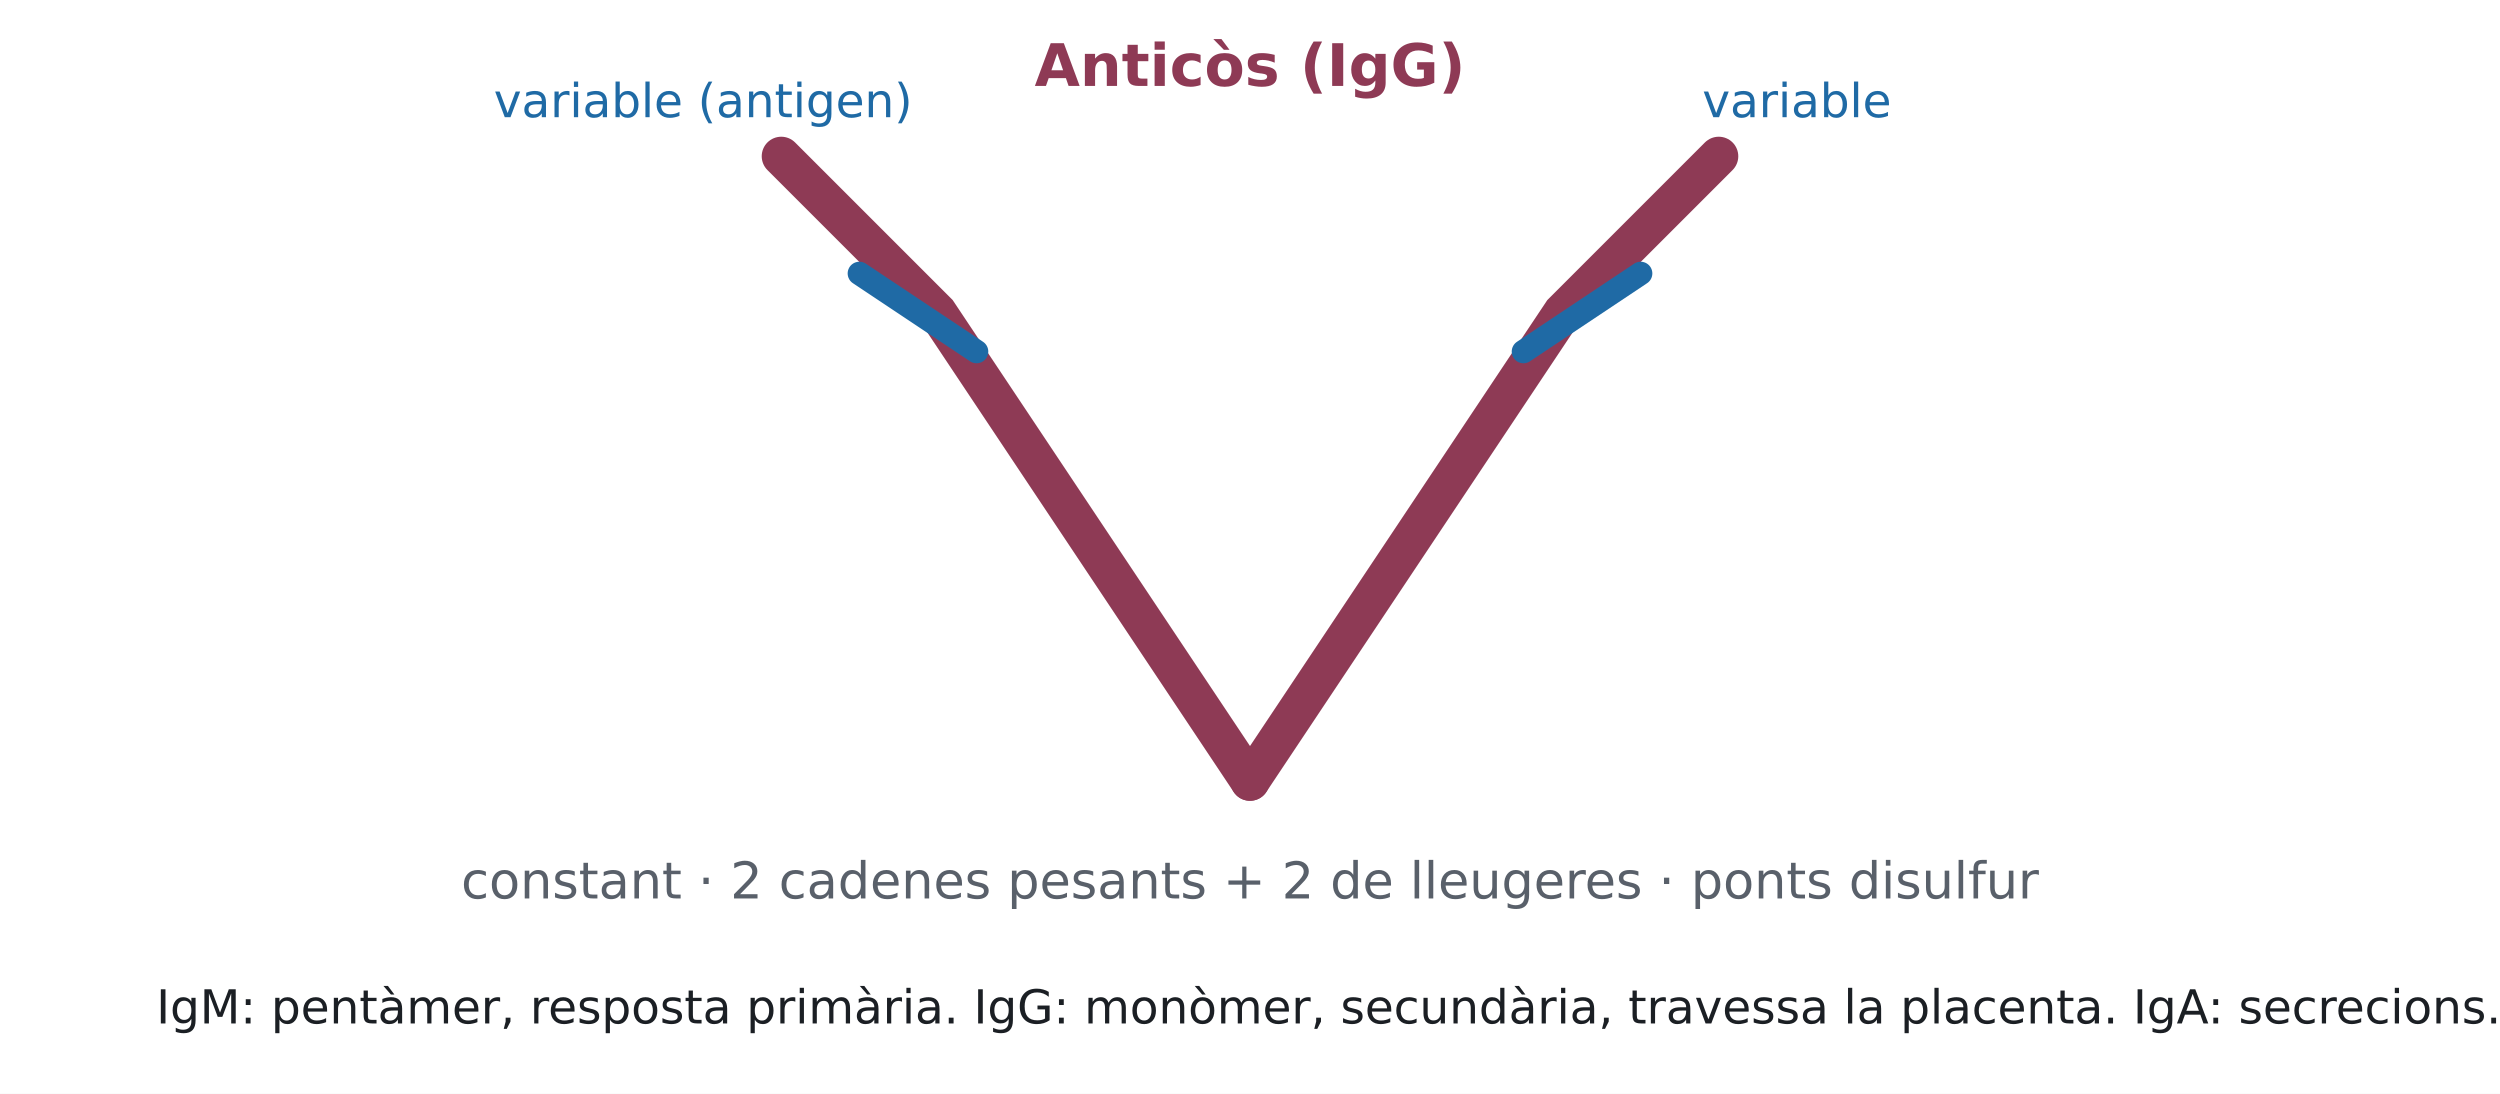
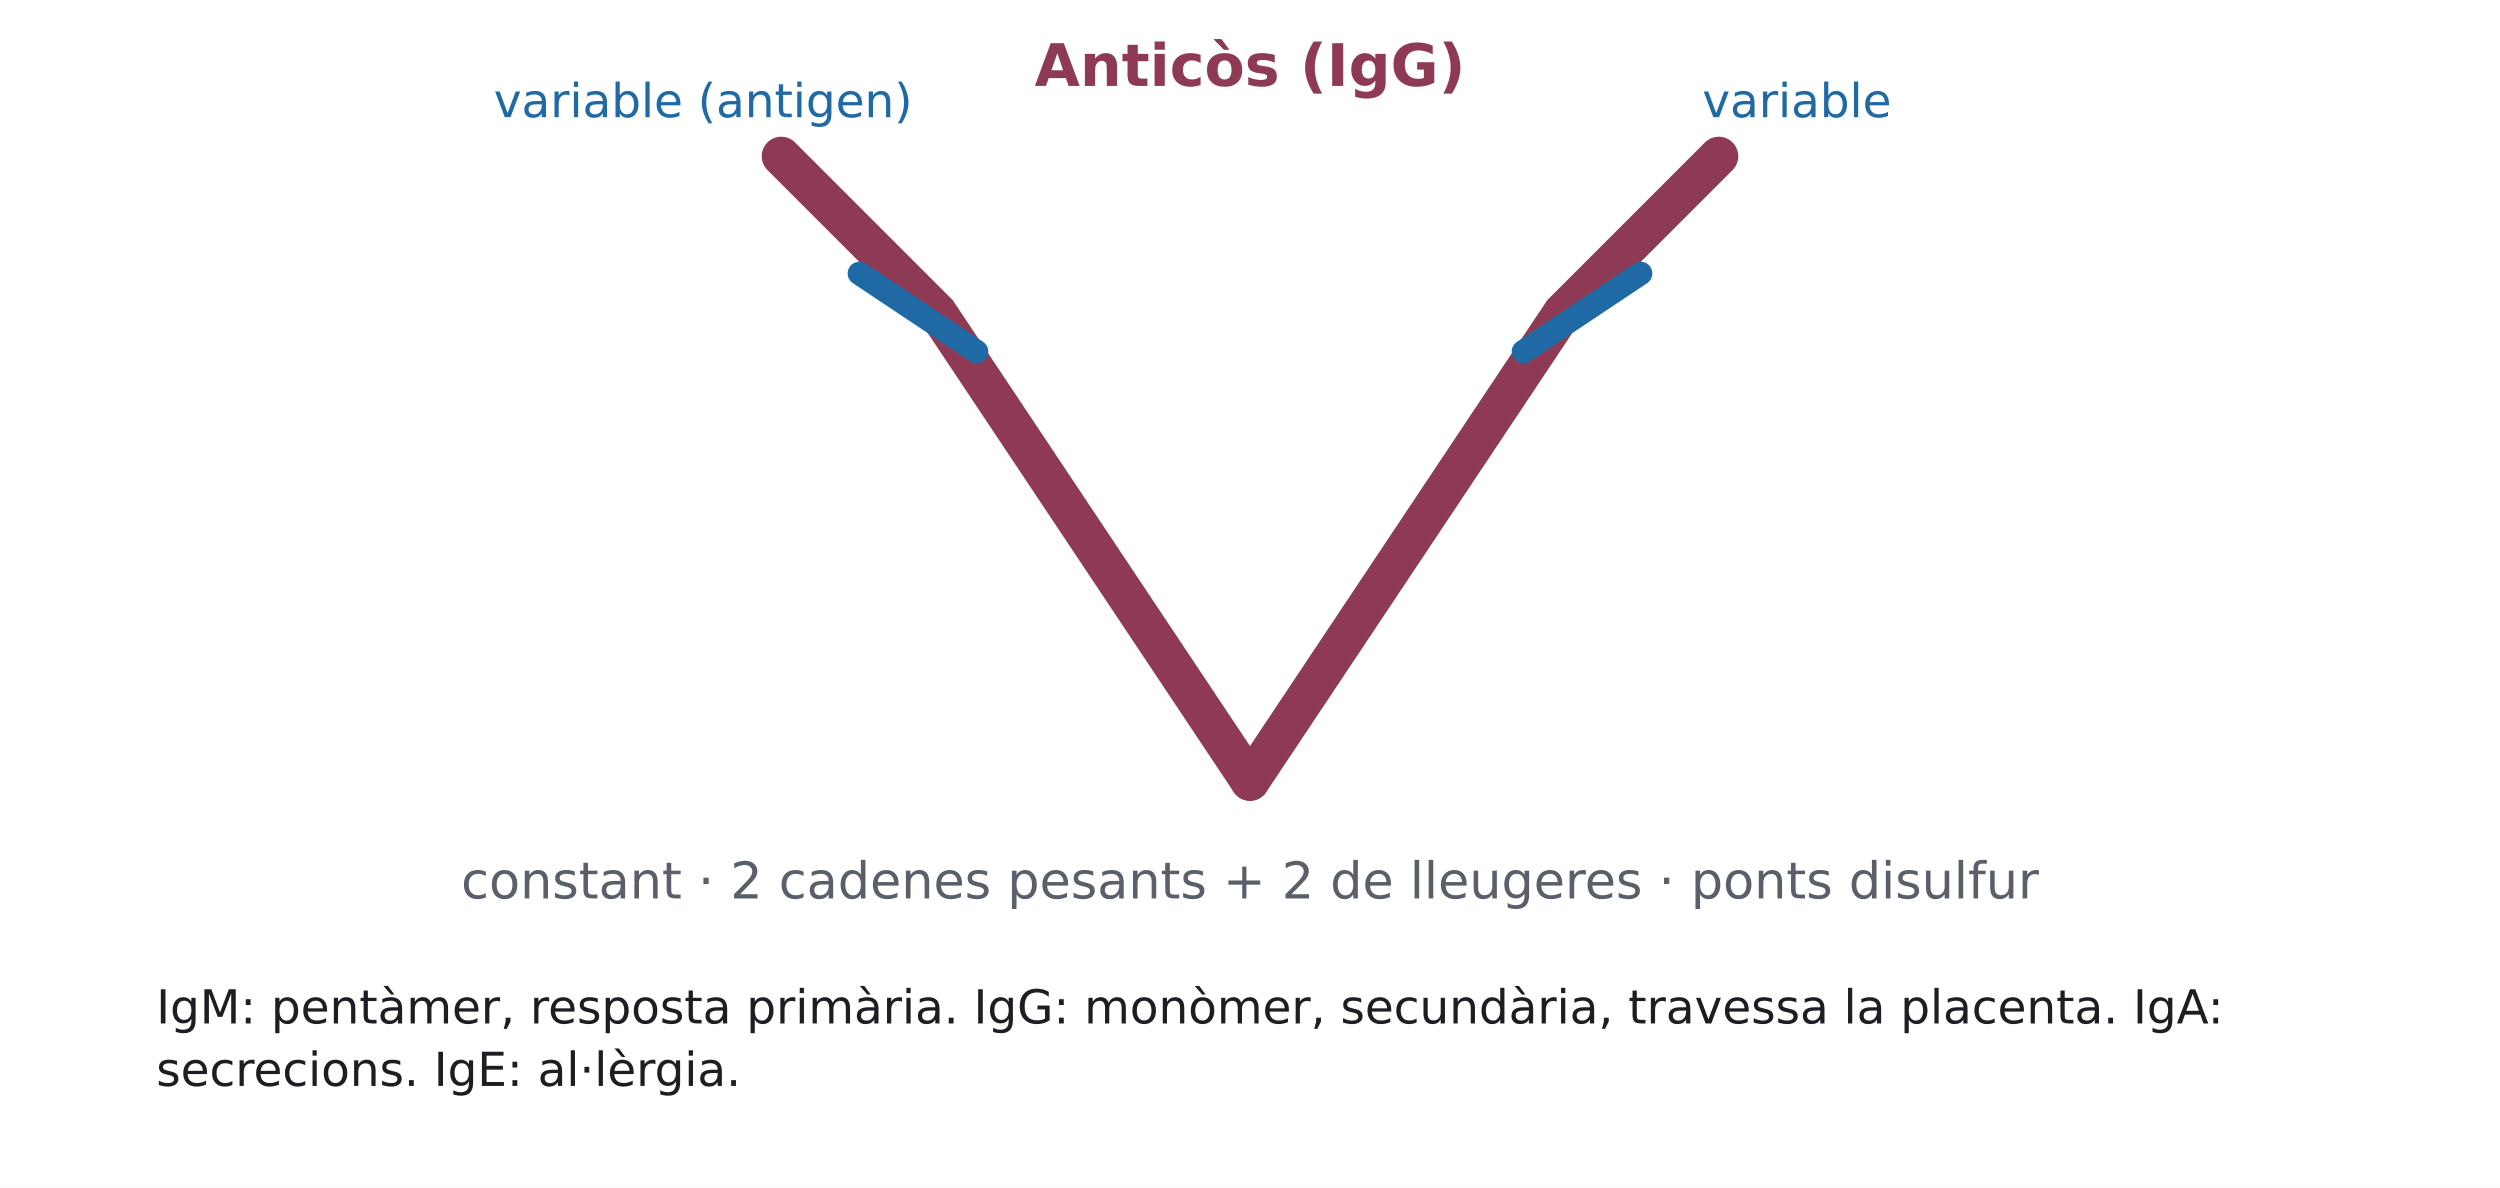
- <svg xmlns="http://www.w3.org/2000/svg" viewBox="0 0 640 280" font-family="DejaVu Sans, Liberation Sans, Arial, sans-serif">
-   <rect width="640" height="280" fill="#fff" />
+ <svg xmlns="http://www.w3.org/2000/svg" viewBox="0 0 640 304" font-family="DejaVu Sans, Liberation Sans, Arial, sans-serif">
+   <rect width="640" height="304" fill="#fff" />
  <defs>
    <marker id="ah" markerWidth="8" markerHeight="8" refX="7" refY="3" orient="auto">
      <path d="M0,0 L8,3 L0,6 Z" fill="#1b1f24" />
    </marker>
    <marker id="ahg" markerWidth="8" markerHeight="8" refX="7" refY="3" orient="auto">
      <path d="M0,0 L8,3 L0,6 Z" fill="#0E7C66" />
    </marker>
    <marker id="ahr" markerWidth="8" markerHeight="8" refX="7" refY="3" orient="auto">
      <path d="M0,0 L8,3 L0,6 Z" fill="#B23A52" />
    </marker>
    <marker id="ahb" markerWidth="8" markerHeight="8" refX="7" refY="3" orient="auto">
      <path d="M0,0 L8,3 L0,6 Z" fill="#1F6AA5" />
    </marker>
  </defs>
  <text x="320" y="22" font-size="15" text-anchor="middle" fill="#8E3A55" font-weight="700" font-style="normal">Anticòs (IgG)</text>
  <path d="M320 200 L240 80 L200 40" fill="none" stroke="#8E3A55" stroke-width="10" stroke-linecap="round" />
  <path d="M320 200 L400 80 L440 40" fill="none" stroke="#8E3A55" stroke-width="10" stroke-linecap="round" />
  <path d="M250 90 L220 70" fill="none" stroke="#1F6AA5" stroke-width="6" stroke-linecap="round" />
  <path d="M390 90 L420 70" fill="none" stroke="#1F6AA5" stroke-width="6" stroke-linecap="round" />
  <text x="180" y="30" font-size="12" text-anchor="middle" fill="#1F6AA5" font-weight="400" font-style="normal">variable (antigen)</text>
  <text x="460" y="30" font-size="12" text-anchor="middle" fill="#1F6AA5" font-weight="400" font-style="normal">variable</text>
  <text x="320" y="230" font-size="13" text-anchor="middle" fill="#59606a" font-weight="400" font-style="normal">constant · 2 cadenes pesants + 2 de lleugeres · ponts disulfur</text>
-   <text x="40" y="262" font-size="12" text-anchor="start" fill="#1b1f24" font-weight="400" font-style="normal">IgM: pentàmer, resposta primària. IgG: monòmer, secundària, travessa la placenta. IgA: secrecions. IgE: al·lèrgia.</text>
+   <text x="40" y="262.0" font-size="12" text-anchor="start" fill="#1b1f24" font-weight="400" font-style="normal">IgM: pentàmer, resposta primària. IgG: monòmer, secundària, travessa la placenta. IgA:</text>
+   <text x="40" y="278.0" font-size="12" text-anchor="start" fill="#1b1f24" font-weight="400" font-style="normal">secrecions. IgE: al·lèrgia.</text>
</svg>
